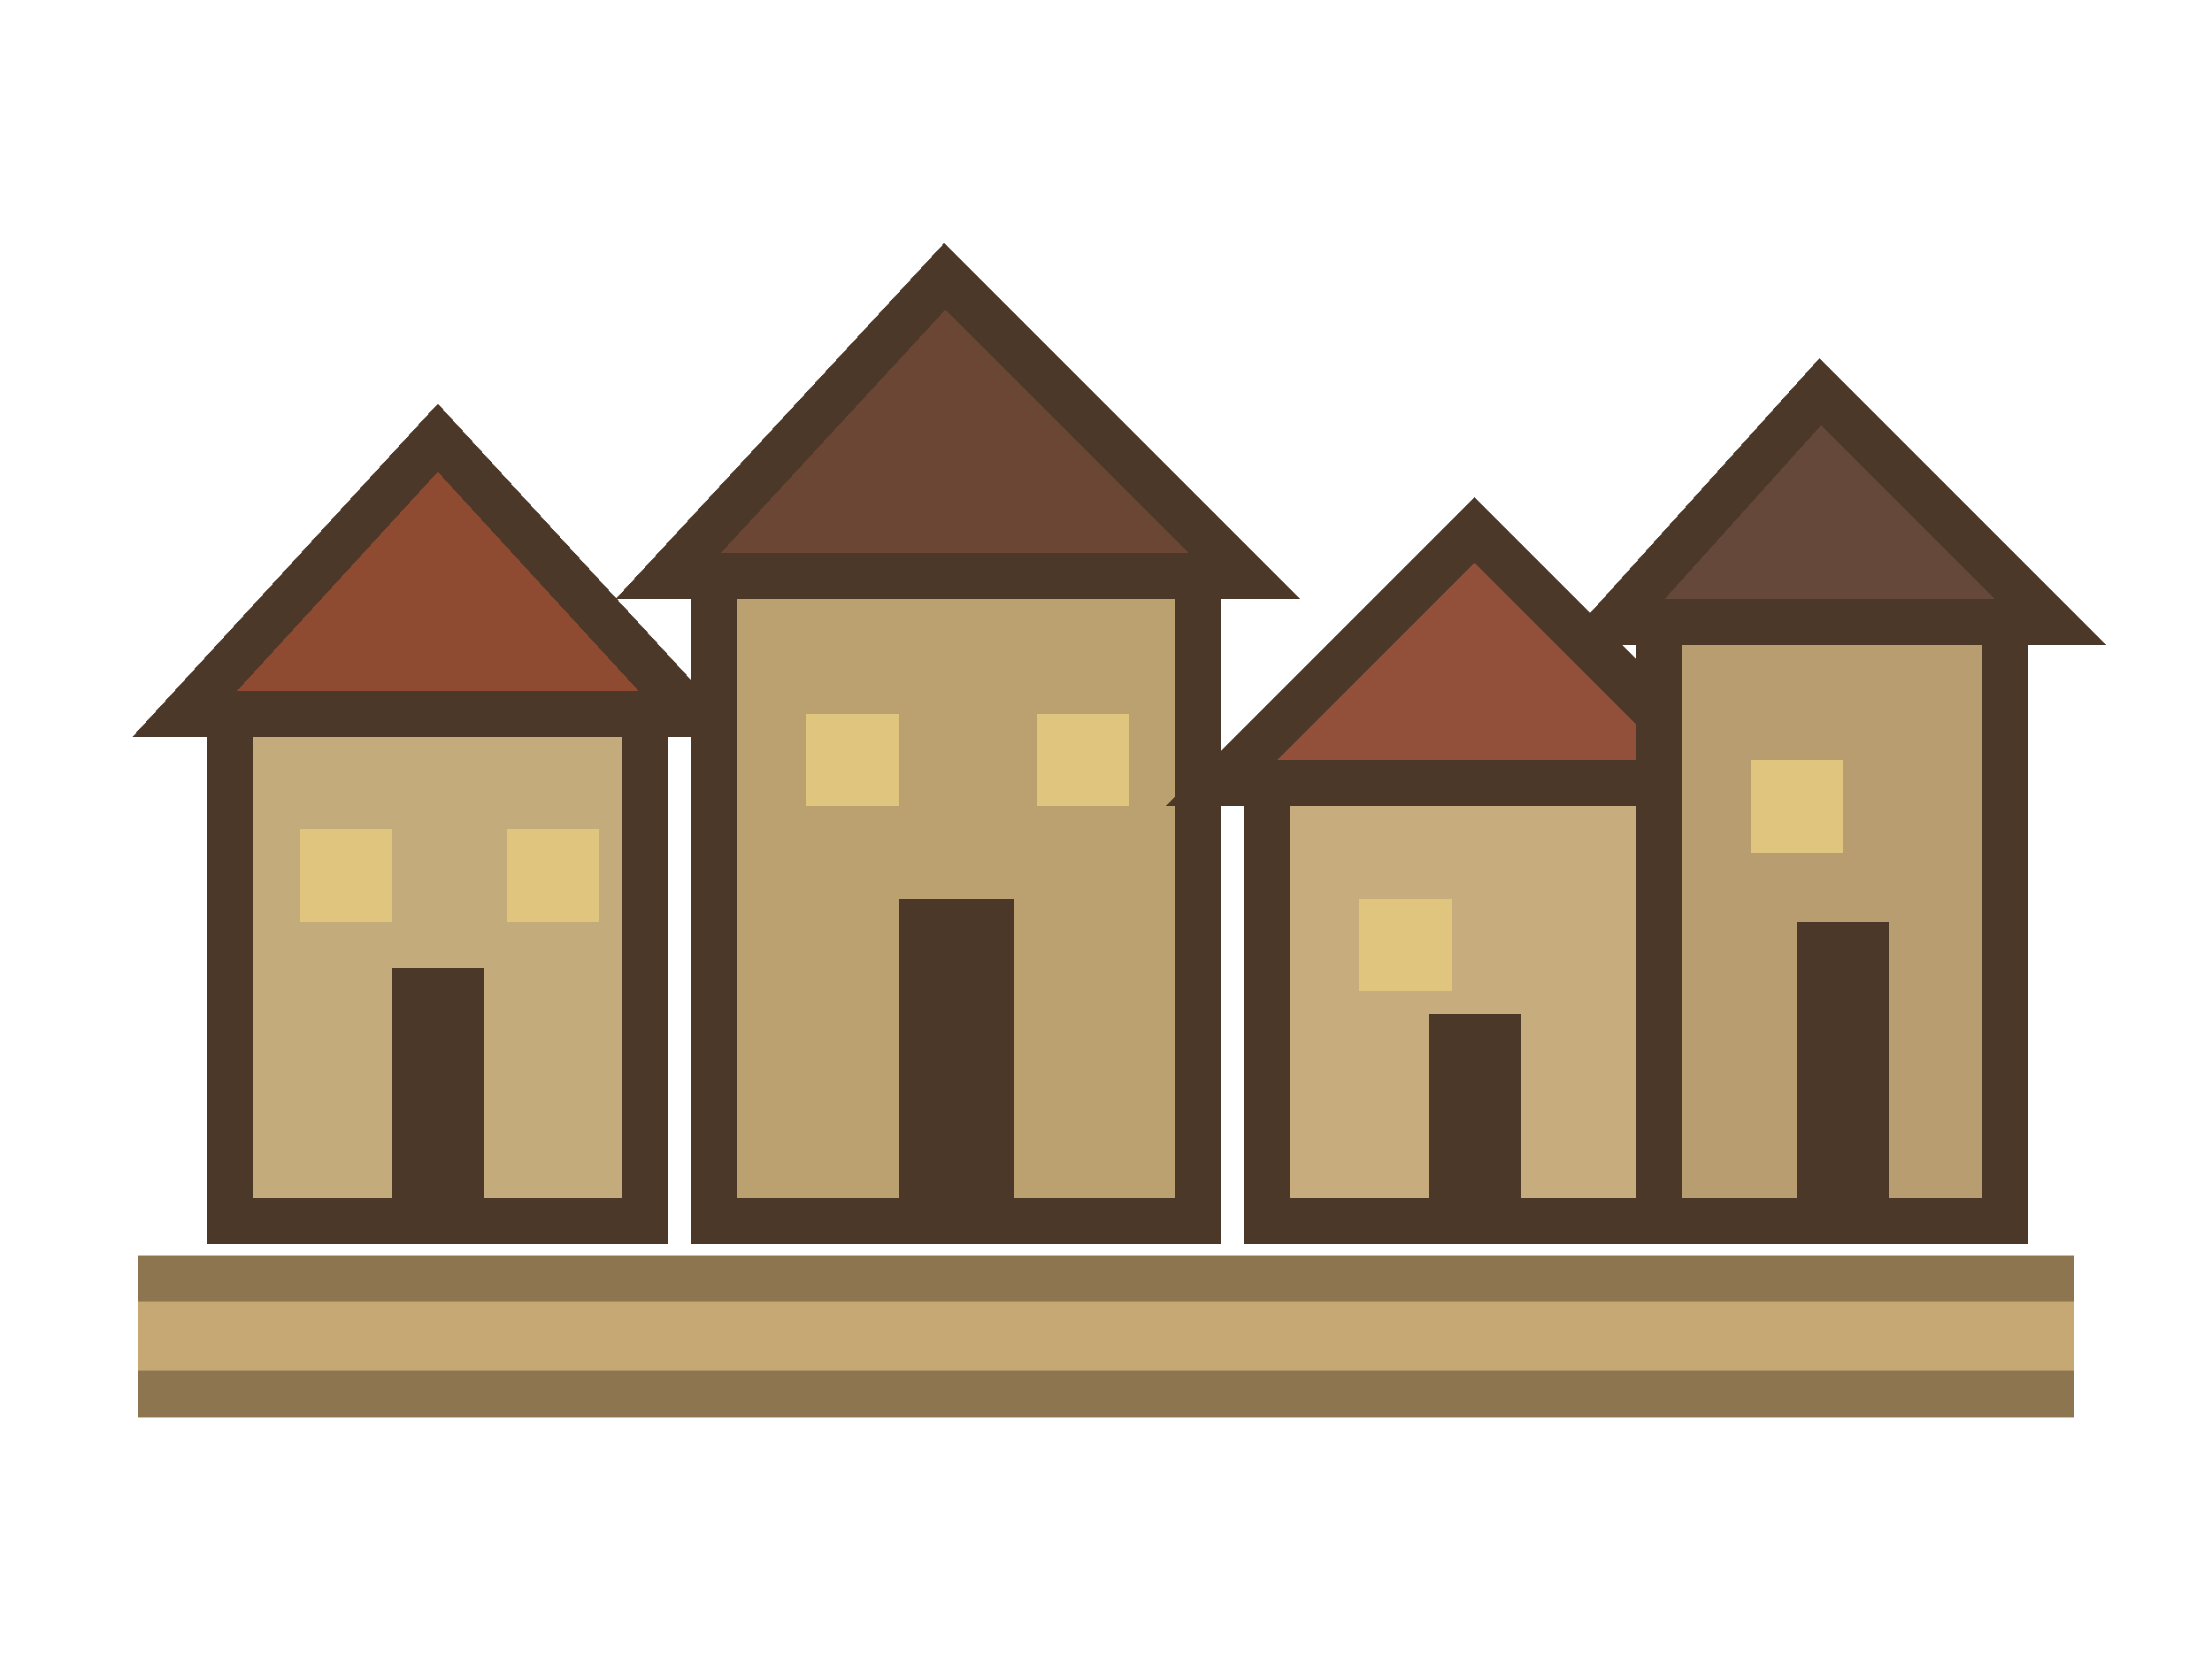
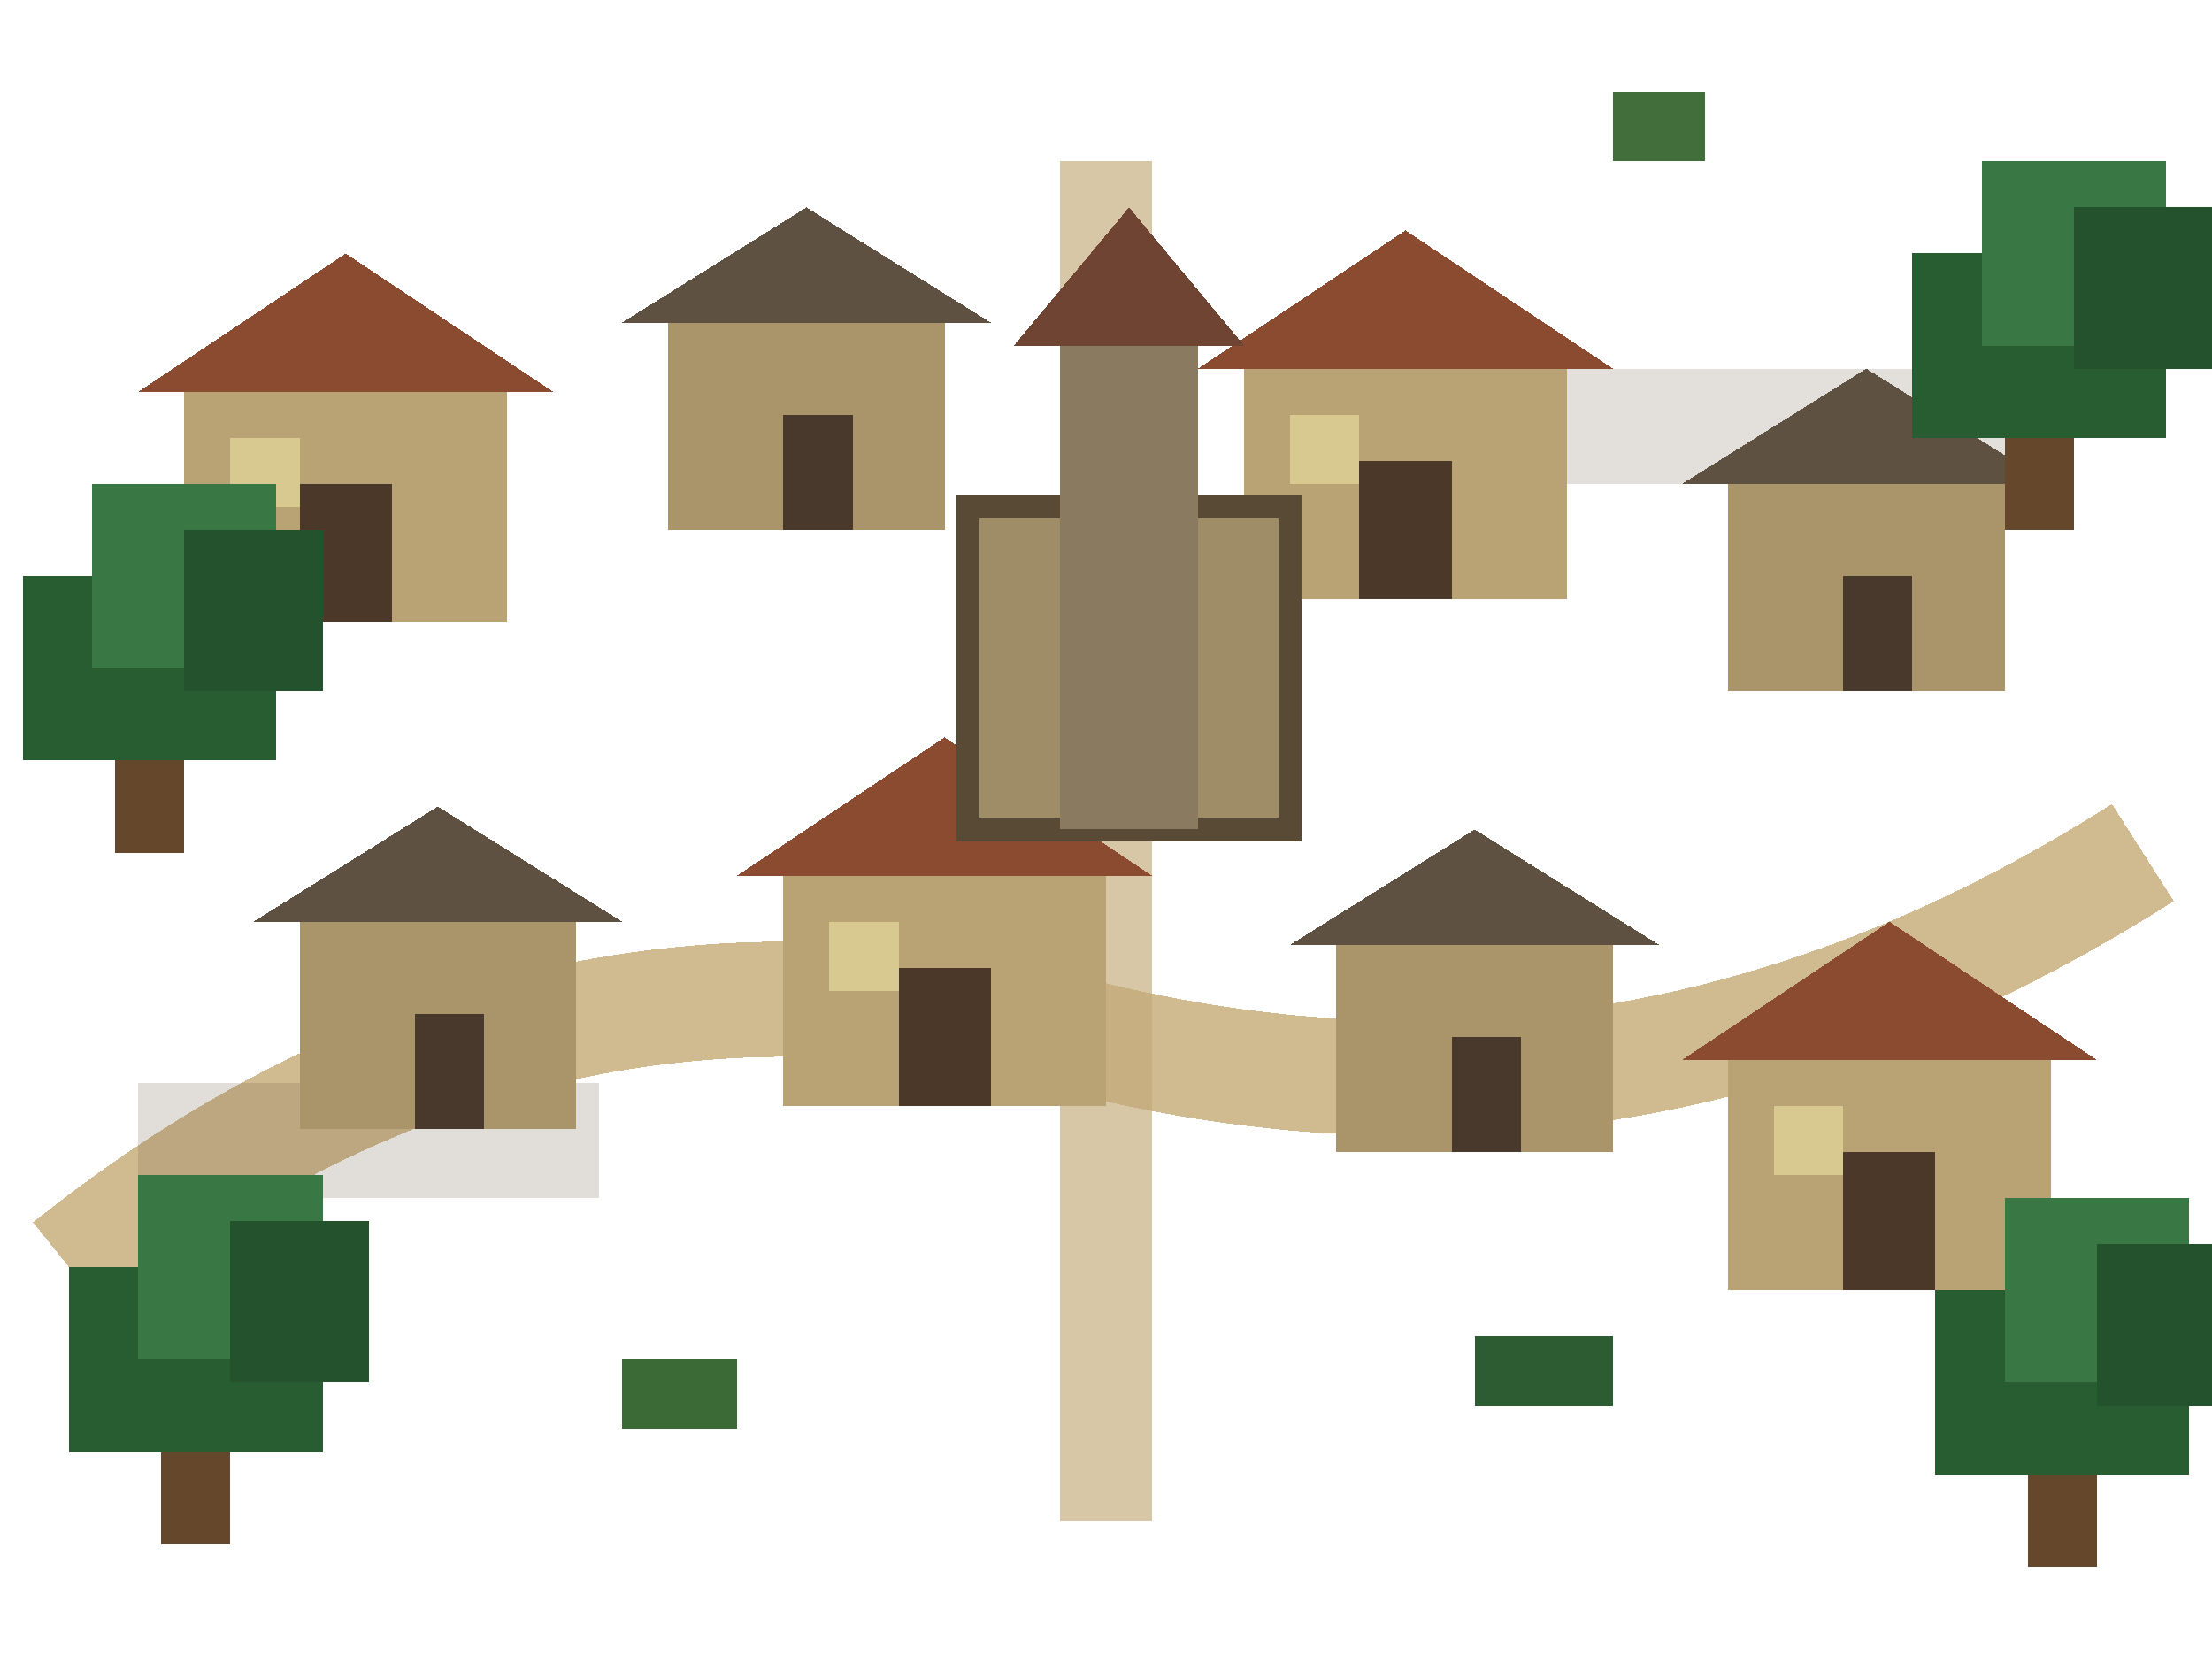
<svg xmlns="http://www.w3.org/2000/svg" viewBox="0 0 96 72" shape-rendering="crispEdges">
-   <path d="M6 58h84" stroke="#8d7550" stroke-width="7" />
-   <path d="M6 58h84" stroke="#c5a873" stroke-width="3" />
-   <g stroke="#4b3828" stroke-width="2">
-     <rect x="10" y="31" width="18" height="22" fill="#c3ab7b" />
-     <path d="M8 31 19 19l11 12z" fill="#8f4b32" />
-     <rect x="31" y="25" width="21" height="28" fill="#bba170" />
-     <path d="M29 25 41 12l13 13z" fill="#6b4634" />
-     <rect x="55" y="34" width="18" height="19" fill="#c7ad7d" />
-     <path d="M53 34 64 23l11 11z" fill="#92503a" />
-     <rect x="72" y="27" width="15" height="26" fill="#b89d70" />
-     <path d="M70 27 79 17l10 10z" fill="#65483a" />
-   </g>
-   <g fill="#4c3828">
-     <rect x="17" y="42" width="4" height="11" />
-     <rect x="39" y="39" width="5" height="14" />
-     <rect x="62" y="44" width="4" height="9" />
-     <rect x="78" y="40" width="4" height="13" />
-   </g>
-   <g fill="#e0c57e">
-     <rect x="13" y="36" width="4" height="4" />
-     <rect x="22" y="36" width="4" height="4" />
-     <rect x="35" y="31" width="4" height="4" />
-     <rect x="45" y="31" width="4" height="4" />
-     <rect x="59" y="39" width="4" height="4" />
-     <rect x="76" y="33" width="4" height="4" />
-   </g>
+   <defs>
+     <g id="houseA">
+       <rect x="0" y="7" width="14" height="10" fill="#b9a274" />
+       <path d="M-2 7 L7 1 L16 7 Z" fill="#8b4b31" />
+       <rect x="5" y="11" width="4" height="6" fill="#4b3829" />
+       <rect x="2" y="9" width="3" height="3" fill="#d7c98f" />
+     </g>
+     <g id="houseB">
+       <rect x="0" y="7" width="12" height="9" fill="#aa946a" />
+       <path d="M-2 7 L6 2 L14 7 Z" fill="#5e5142" />
+       <rect x="5" y="11" width="3" height="5" fill="#49382c" />
+     </g>
+     <g id="tree">
+       <rect x="5" y="13" width="3" height="6" fill="#65472c" />
+       <rect x="1" y="7" width="11" height="8" fill="#285d31" />
+       <rect x="4" y="3" width="8" height="8" fill="#397844" />
+       <rect x="8" y="5" width="6" height="7" fill="#24522d" />
+     </g>
+   </defs>
+   <path d="M3 55 Q23 39 47 45 T93 37" fill="none" stroke="#c3a66f" stroke-width="5" opacity=".78" />
+   <path d="M48 7 V66" fill="none" stroke="#c4aa79" stroke-width="4" opacity=".66" />
+   <rect x="6" y="47" width="20" height="5" fill="#75664c" opacity=".22" />
+   <rect x="67" y="16" width="20" height="5" fill="#75664c" opacity=".2" />
+   <use href="#houseA" x="8" y="10" />
+   <use href="#houseB" x="29" y="7" />
+   <use href="#houseA" x="54" y="9" />
+   <use href="#houseB" x="75" y="14" />
+   <use href="#houseB" x="13" y="33" />
+   <use href="#houseA" x="34" y="31" />
+   <use href="#houseB" x="58" y="34" />
+   <use href="#houseA" x="75" y="39" />
+   <rect x="42" y="22" width="14" height="14" fill="#9f8d67" stroke="#594a36" stroke-width="1" />
+   <rect x="46" y="15" width="6" height="21" fill="#8a7a5f" />
+   <path d="M44 15 L49 9 L54 15 Z" fill="#704433" />
+   <use href="#tree" x="0" y="18" />
+   <use href="#tree" x="82" y="4" />
+   <use href="#tree" x="2" y="48" />
+   <use href="#tree" x="83" y="49" />
+   <rect x="27" y="59" width="5" height="3" fill="#3b6a37" />
+   <rect x="64" y="58" width="6" height="3" fill="#2d5b32" />
+   <rect x="70" y="4" width="4" height="3" fill="#416e3b" />
</svg>
